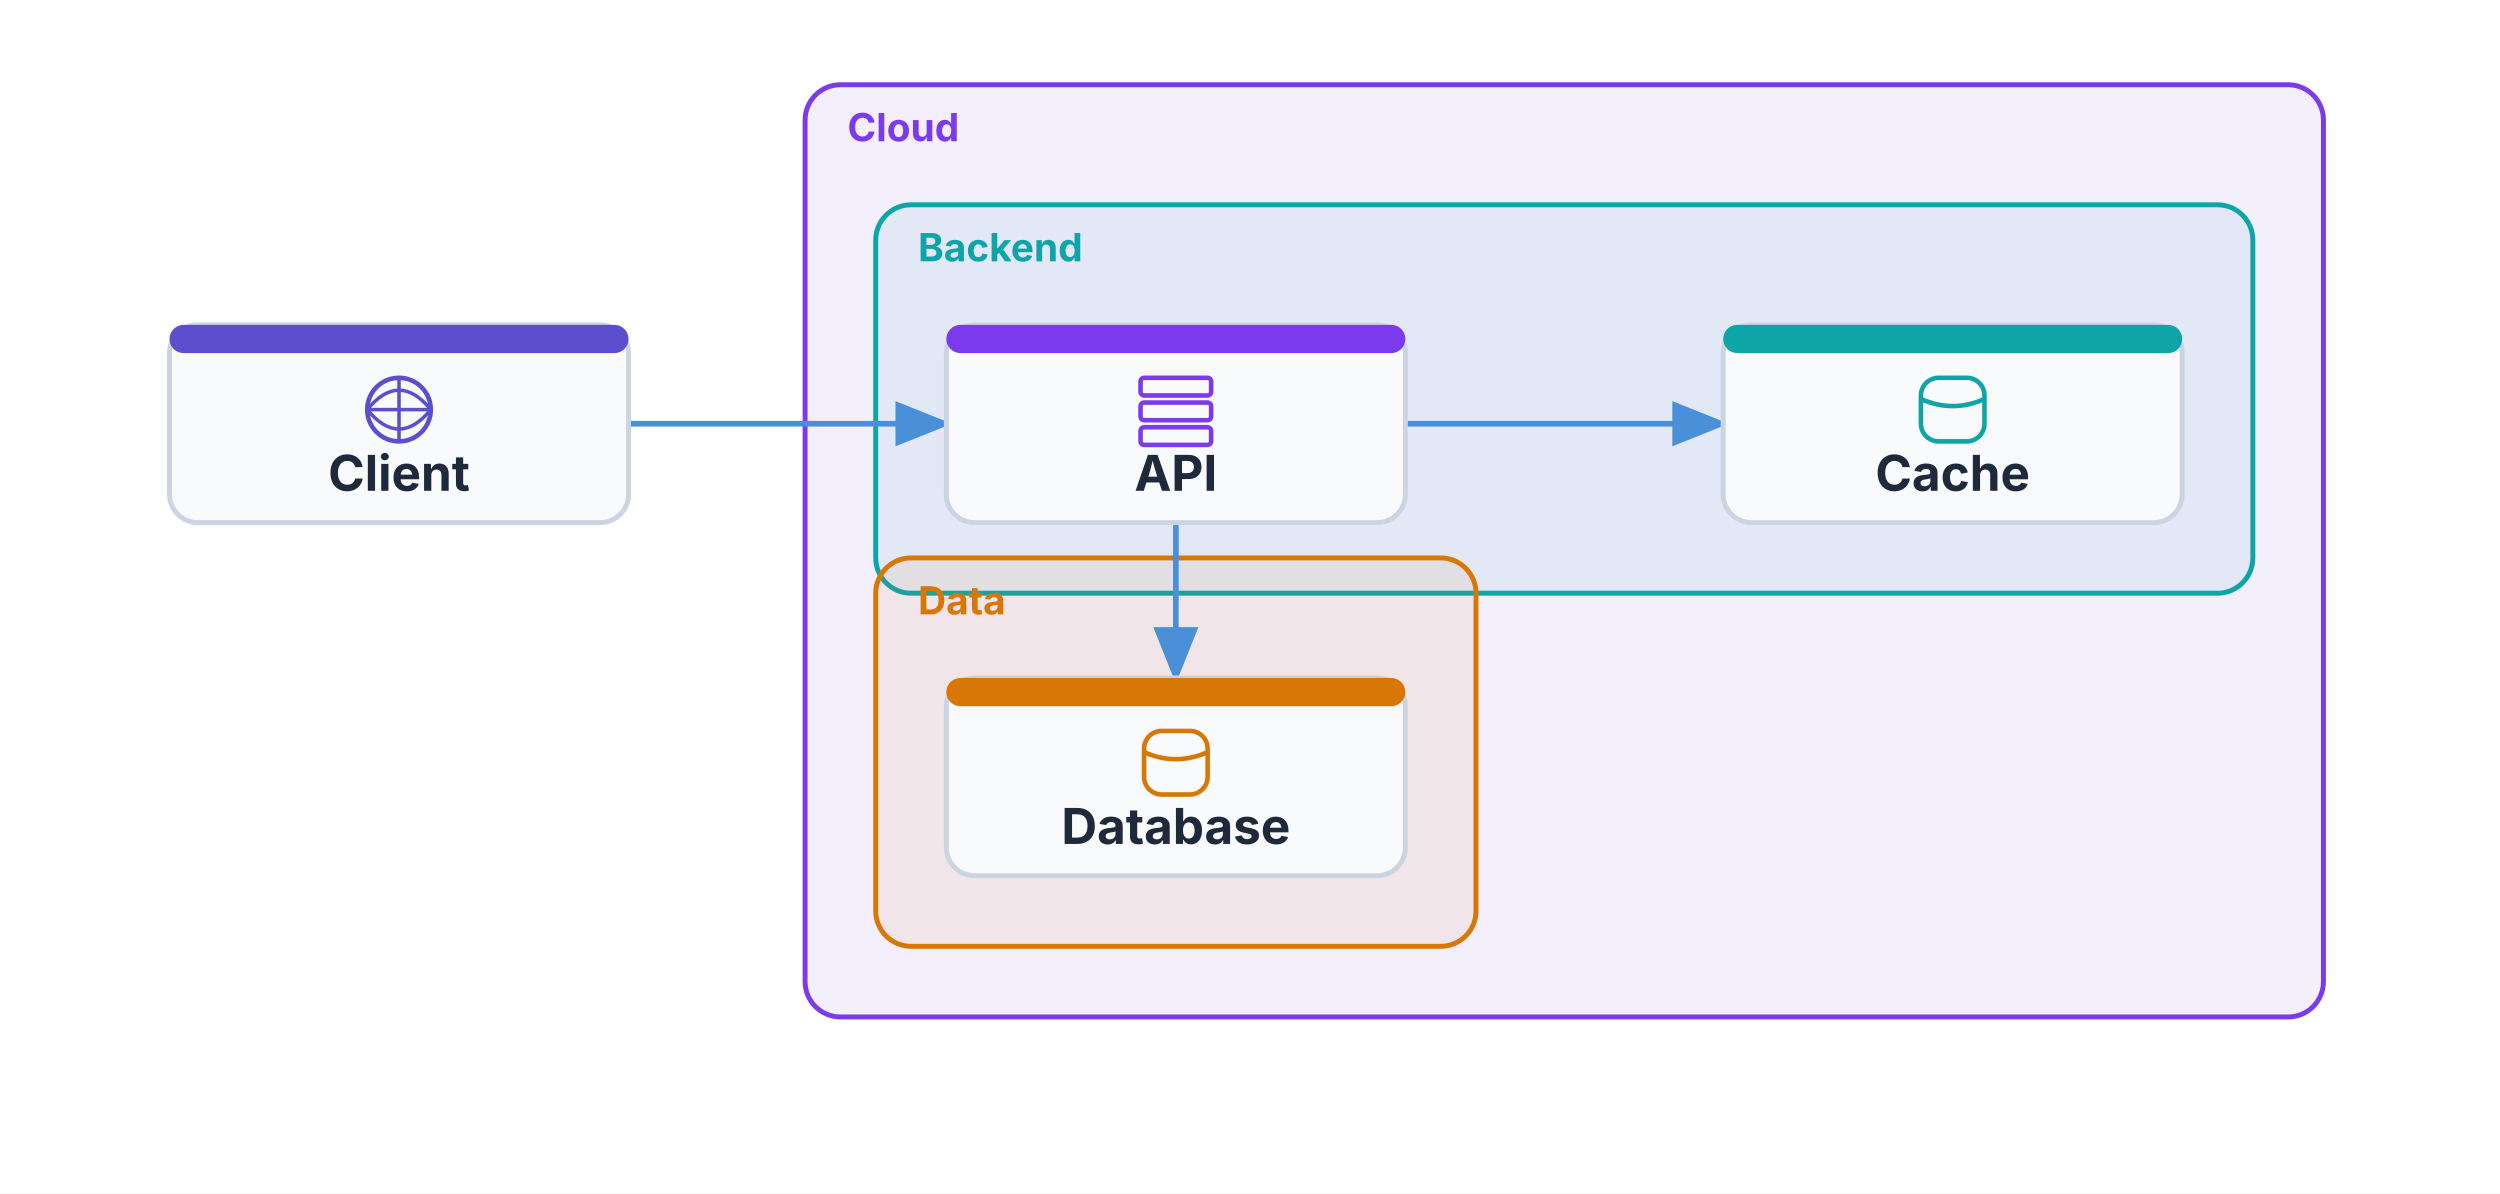
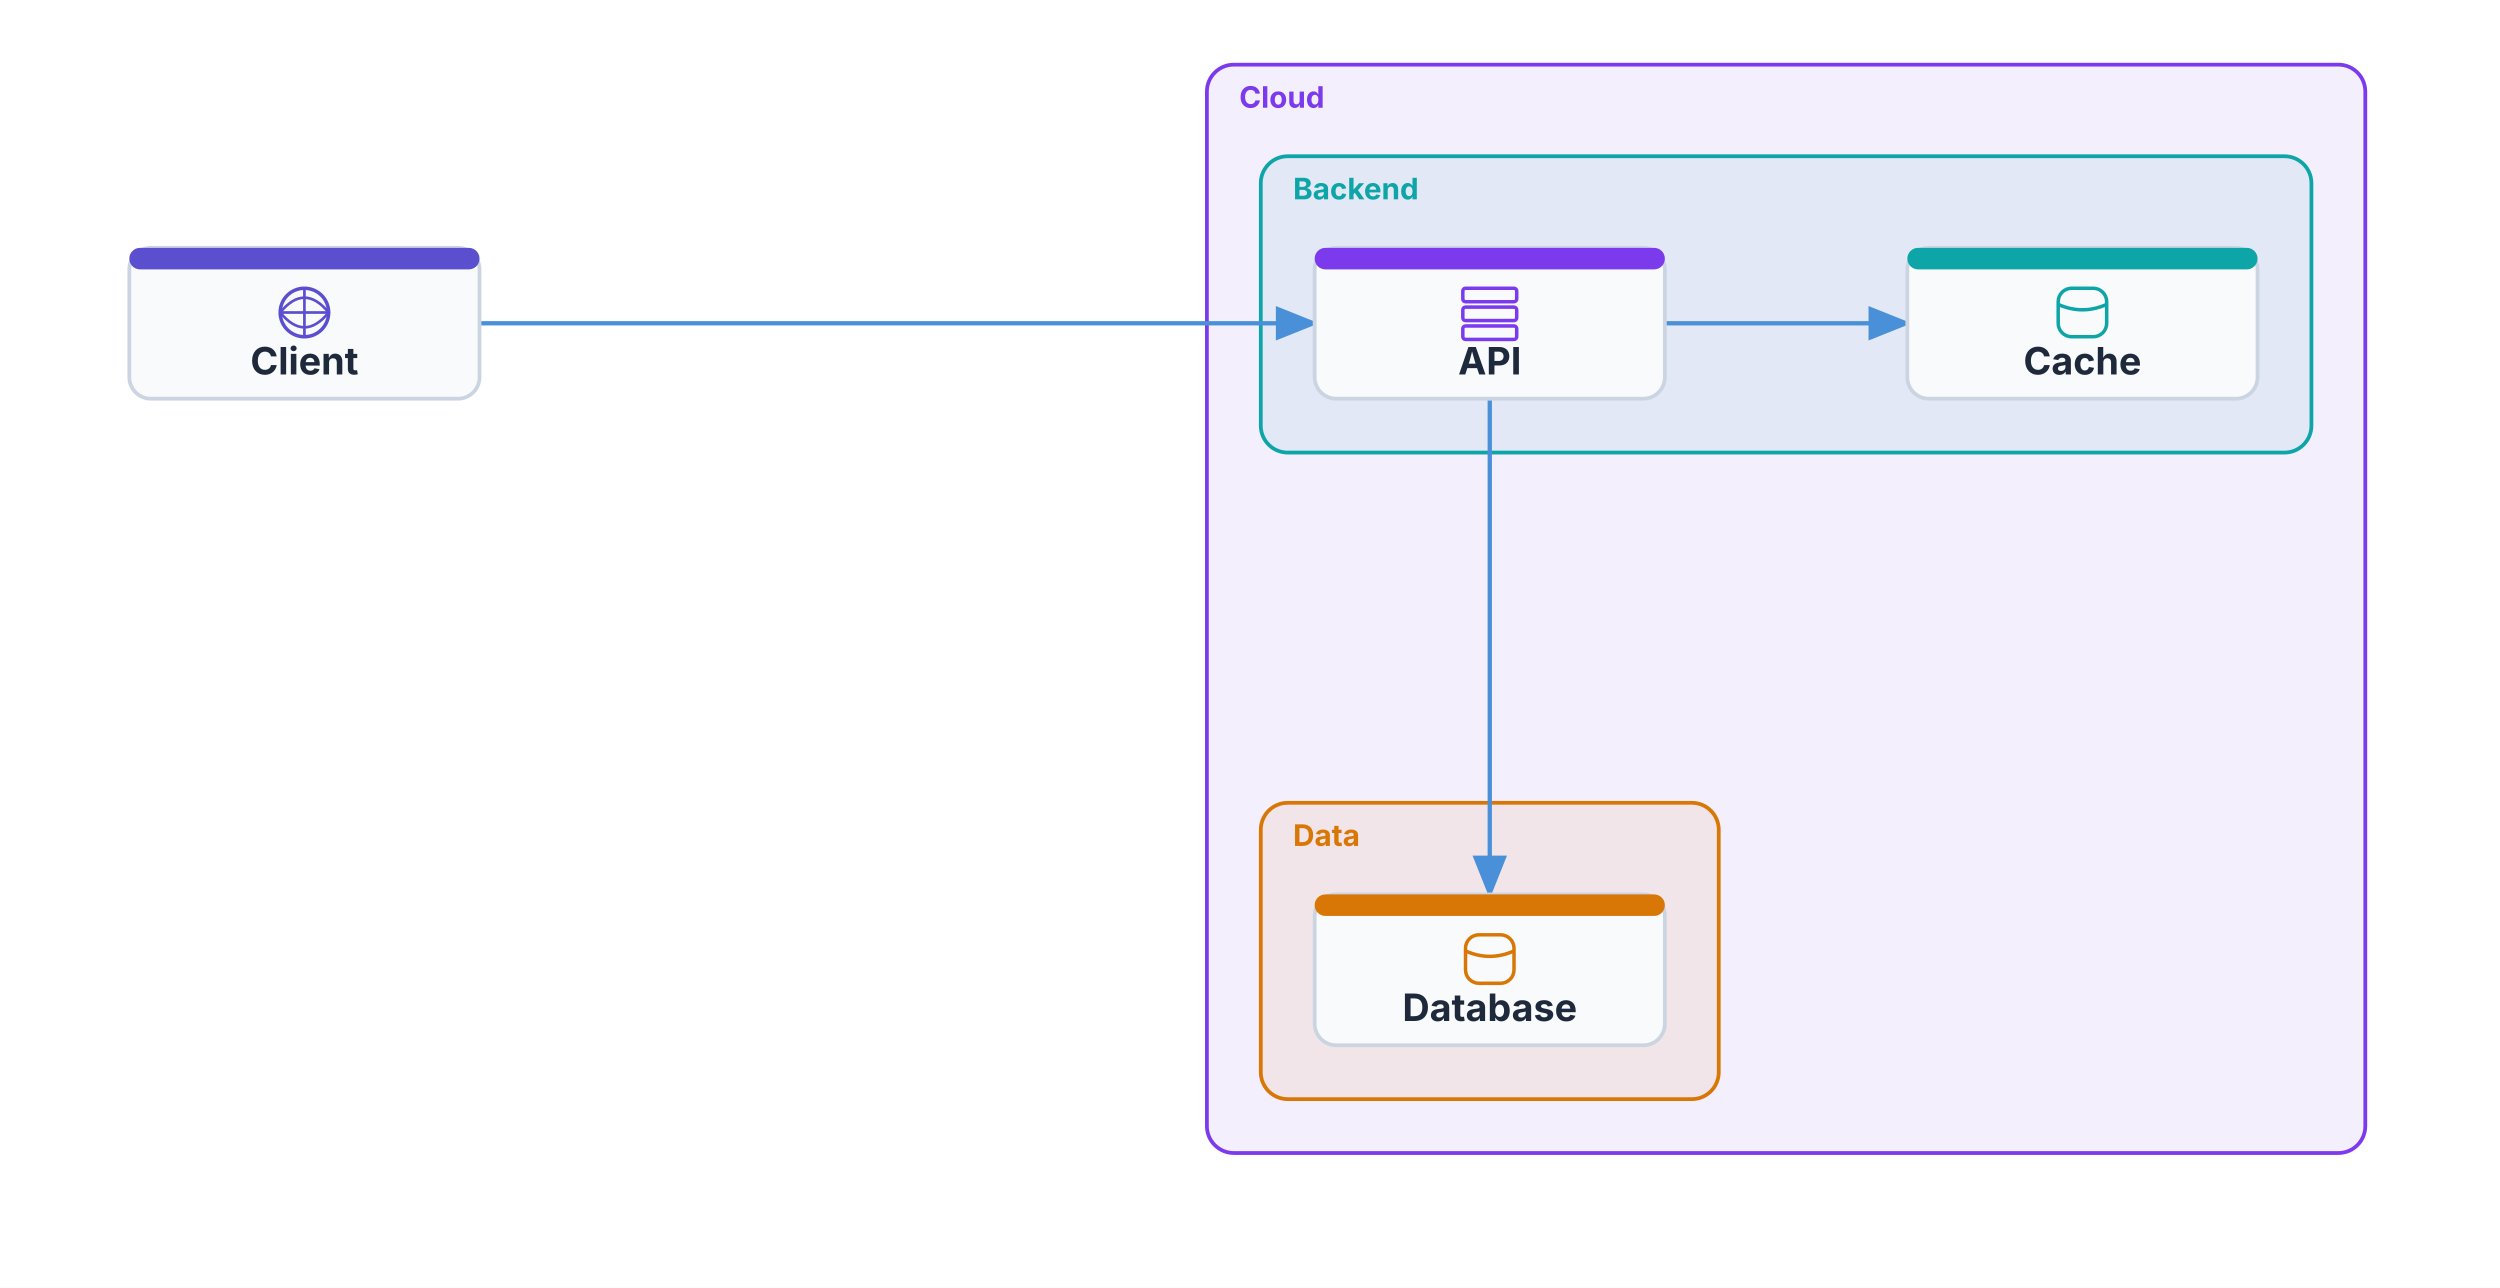
- <svg xmlns="http://www.w3.org/2000/svg" viewBox="-24 -68 708 338" width="708" height="338">
+ <svg xmlns="http://www.w3.org/2000/svg" viewBox="-24 -68 928 478" width="928" height="478">
  <defs>
    <marker id="arch-arrow-end" markerWidth="10" markerHeight="8" refX="9" refY="4" orient="auto">
      <polygon points="0 0, 10 4, 0 8" fill="#4A90D9" />
    </marker>
    <marker id="arch-arrow-start" markerWidth="10" markerHeight="8" refX="1" refY="4" orient="auto-start-reverse">
      <polygon points="0 0, 10 4, 0 8" fill="#4A90D9" />
    </marker>
  </defs>
-   <rect x="-24" y="-68" width="708" height="338" fill="#FFFFFF" />
-   <rect x="204" y="-44" width="430" height="264" fill="#7C3AED14" stroke="#7C3AED" stroke-width="1.4" rx="10" />
-   <text x="216" y="-28" font-size="11" font-family="Inter, system-ui, -apple-system, sans-serif" fill="#7C3AED" font-weight="bold">Cloud</text>
-   <rect x="224" y="-10" width="390" height="110" fill="#0EA5A814" stroke="#0EA5A8" stroke-width="1.4" rx="10" />
-   <text x="236" y="6" font-size="11" font-family="Inter, system-ui, -apple-system, sans-serif" fill="#0EA5A8" font-weight="bold">Backend</text>
-   <rect x="224" y="90" width="170" height="110" fill="#D9770614" stroke="#D97706" stroke-width="1.4" rx="10" />
-   <text x="236" y="106" font-size="11" font-family="Inter, system-ui, -apple-system, sans-serif" fill="#D97706" font-weight="bold">Data</text>
-   <path d="M 154 52 L 244 52" stroke="#4A90D9" stroke-width="1.6" fill="none" marker-end="url(#arch-arrow-end)" />
-   <path d="M 374 52 L 464 52" stroke="#4A90D9" stroke-width="1.6" fill="none" marker-end="url(#arch-arrow-end)" />
-   <path d="M 309 80 L 309 124" stroke="#4A90D9" stroke-width="1.6" fill="none" marker-end="url(#arch-arrow-end)" />
-   <rect x="244" y="24" width="130" height="56" fill="#F8FAFC" stroke="#CBD5E1" stroke-width="1.4" rx="8" />
-   <rect x="244" y="24" width="130" height="8" fill="#7C3AED" stroke="#7C3AED" stroke-width="0" rx="4" />
-   <rect x="299" y="39" width="20" height="5" fill="#F8FAFC" stroke="#7C3AED" stroke-width="1.3" rx="1" />
-   <rect x="299" y="46" width="20" height="5" fill="#F8FAFC" stroke="#7C3AED" stroke-width="1.3" rx="1" />
-   <rect x="299" y="53" width="20" height="5" fill="#F8FAFC" stroke="#7C3AED" stroke-width="1.3" rx="1" />
-   <text x="309" y="71" font-size="14" font-family="Inter, system-ui, -apple-system, sans-serif" fill="#1E293B" text-anchor="middle" font-weight="bold">API</text>
+   <rect x="-24" y="-68" width="928" height="478" fill="#FFFFFF" />
+   <rect x="424" y="-44" width="430" height="404" fill="#7C3AED14" stroke="#7C3AED" stroke-width="1.4" rx="10" />
+   <text x="436" y="-28" font-size="11" font-family="Inter, system-ui, -apple-system, sans-serif" fill="#7C3AED" font-weight="bold">Cloud</text>
+   <rect x="444" y="-10" width="390" height="110" fill="#0EA5A814" stroke="#0EA5A8" stroke-width="1.4" rx="10" />
+   <text x="456" y="6" font-size="11" font-family="Inter, system-ui, -apple-system, sans-serif" fill="#0EA5A8" font-weight="bold">Backend</text>
+   <rect x="444" y="230" width="170" height="110" fill="#D9770614" stroke="#D97706" stroke-width="1.4" rx="10" />
+   <text x="456" y="246" font-size="11" font-family="Inter, system-ui, -apple-system, sans-serif" fill="#D97706" font-weight="bold">Data</text>
+   <path d="M 154 52 L 464 52" stroke="#4A90D9" stroke-width="1.6" fill="none" marker-end="url(#arch-arrow-end)" />
+   <path d="M 594 52 L 684 52" stroke="#4A90D9" stroke-width="1.6" fill="none" marker-end="url(#arch-arrow-end)" />
+   <path d="M 529 80 L 529 264" stroke="#4A90D9" stroke-width="1.6" fill="none" marker-end="url(#arch-arrow-end)" />
  <rect x="464" y="24" width="130" height="56" fill="#F8FAFC" stroke="#CBD5E1" stroke-width="1.4" rx="8" />
-   <rect x="464" y="24" width="130" height="8" fill="#0EA5A8" stroke="#0EA5A8" stroke-width="0" rx="4" />
-   <rect x="520" y="39" width="18" height="18" fill="#F8FAFC" stroke="#0EA5A8" stroke-width="1.3" rx="5" />
-   <path d="M 520 45 Q 529 49, 538 45" stroke="#0EA5A8" stroke-width="1.3" fill="none" />
-   <text x="529" y="71" font-size="14" font-family="Inter, system-ui, -apple-system, sans-serif" fill="#1E293B" text-anchor="middle" font-weight="bold">Cache</text>
-   <rect x="244" y="124" width="130" height="56" fill="#F8FAFC" stroke="#CBD5E1" stroke-width="1.4" rx="8" />
-   <rect x="244" y="124" width="130" height="8" fill="#D97706" stroke="#D97706" stroke-width="0" rx="4" />
-   <rect x="300" y="139" width="18" height="18" fill="#F8FAFC" stroke="#D97706" stroke-width="1.3" rx="5" />
-   <path d="M 300 145 Q 309 149, 318 145" stroke="#D97706" stroke-width="1.3" fill="none" />
-   <text x="309" y="171" font-size="14" font-family="Inter, system-ui, -apple-system, sans-serif" fill="#1E293B" text-anchor="middle" font-weight="bold">Database</text>
+   <rect x="464" y="24" width="130" height="8" fill="#7C3AED" stroke="#7C3AED" stroke-width="0" rx="4" />
+   <rect x="519" y="39" width="20" height="5" fill="#F8FAFC" stroke="#7C3AED" stroke-width="1.3" rx="1" />
+   <rect x="519" y="46" width="20" height="5" fill="#F8FAFC" stroke="#7C3AED" stroke-width="1.3" rx="1" />
+   <rect x="519" y="53" width="20" height="5" fill="#F8FAFC" stroke="#7C3AED" stroke-width="1.3" rx="1" />
+   <text x="529" y="71" font-size="14" font-family="Inter, system-ui, -apple-system, sans-serif" fill="#1E293B" text-anchor="middle" font-weight="bold">API</text>
+   <rect x="684" y="24" width="130" height="56" fill="#F8FAFC" stroke="#CBD5E1" stroke-width="1.4" rx="8" />
+   <rect x="684" y="24" width="130" height="8" fill="#0EA5A8" stroke="#0EA5A8" stroke-width="0" rx="4" />
+   <rect x="740" y="39" width="18" height="18" fill="#F8FAFC" stroke="#0EA5A8" stroke-width="1.3" rx="5" />
+   <path d="M 740 45 Q 749 49, 758 45" stroke="#0EA5A8" stroke-width="1.3" fill="none" />
+   <text x="749" y="71" font-size="14" font-family="Inter, system-ui, -apple-system, sans-serif" fill="#1E293B" text-anchor="middle" font-weight="bold">Cache</text>
+   <rect x="464" y="264" width="130" height="56" fill="#F8FAFC" stroke="#CBD5E1" stroke-width="1.4" rx="8" />
+   <rect x="464" y="264" width="130" height="8" fill="#D97706" stroke="#D97706" stroke-width="0" rx="4" />
+   <rect x="520" y="279" width="18" height="18" fill="#F8FAFC" stroke="#D97706" stroke-width="1.3" rx="5" />
+   <path d="M 520 285 Q 529 289, 538 285" stroke="#D97706" stroke-width="1.3" fill="none" />
+   <text x="529" y="311" font-size="14" font-family="Inter, system-ui, -apple-system, sans-serif" fill="#1E293B" text-anchor="middle" font-weight="bold">Database</text>
  <rect x="24" y="24" width="130" height="56" fill="#F8FAFC" stroke="#CBD5E1" stroke-width="1.4" rx="8" />
  <rect x="24" y="24" width="130" height="8" fill="#5B4FCF" stroke="#5B4FCF" stroke-width="0" rx="4" />
  <circle cx="89" cy="48" r="9" fill="#F8FAFC" stroke="#5B4FCF" stroke-width="1.3" />
  <path d="M 89 39 L 89 57 M 80 48 L 98 48" stroke="#5B4FCF" stroke-width="1" fill="none" />
  <path d="M 80 48 Q 89 37, 98 48 Q 89 59, 80 48" stroke="#5B4FCF" stroke-width="1" fill="none" />
  <text x="89" y="71" font-size="14" font-family="Inter, system-ui, -apple-system, sans-serif" fill="#1E293B" text-anchor="middle" font-weight="bold">Client</text>
</svg>
